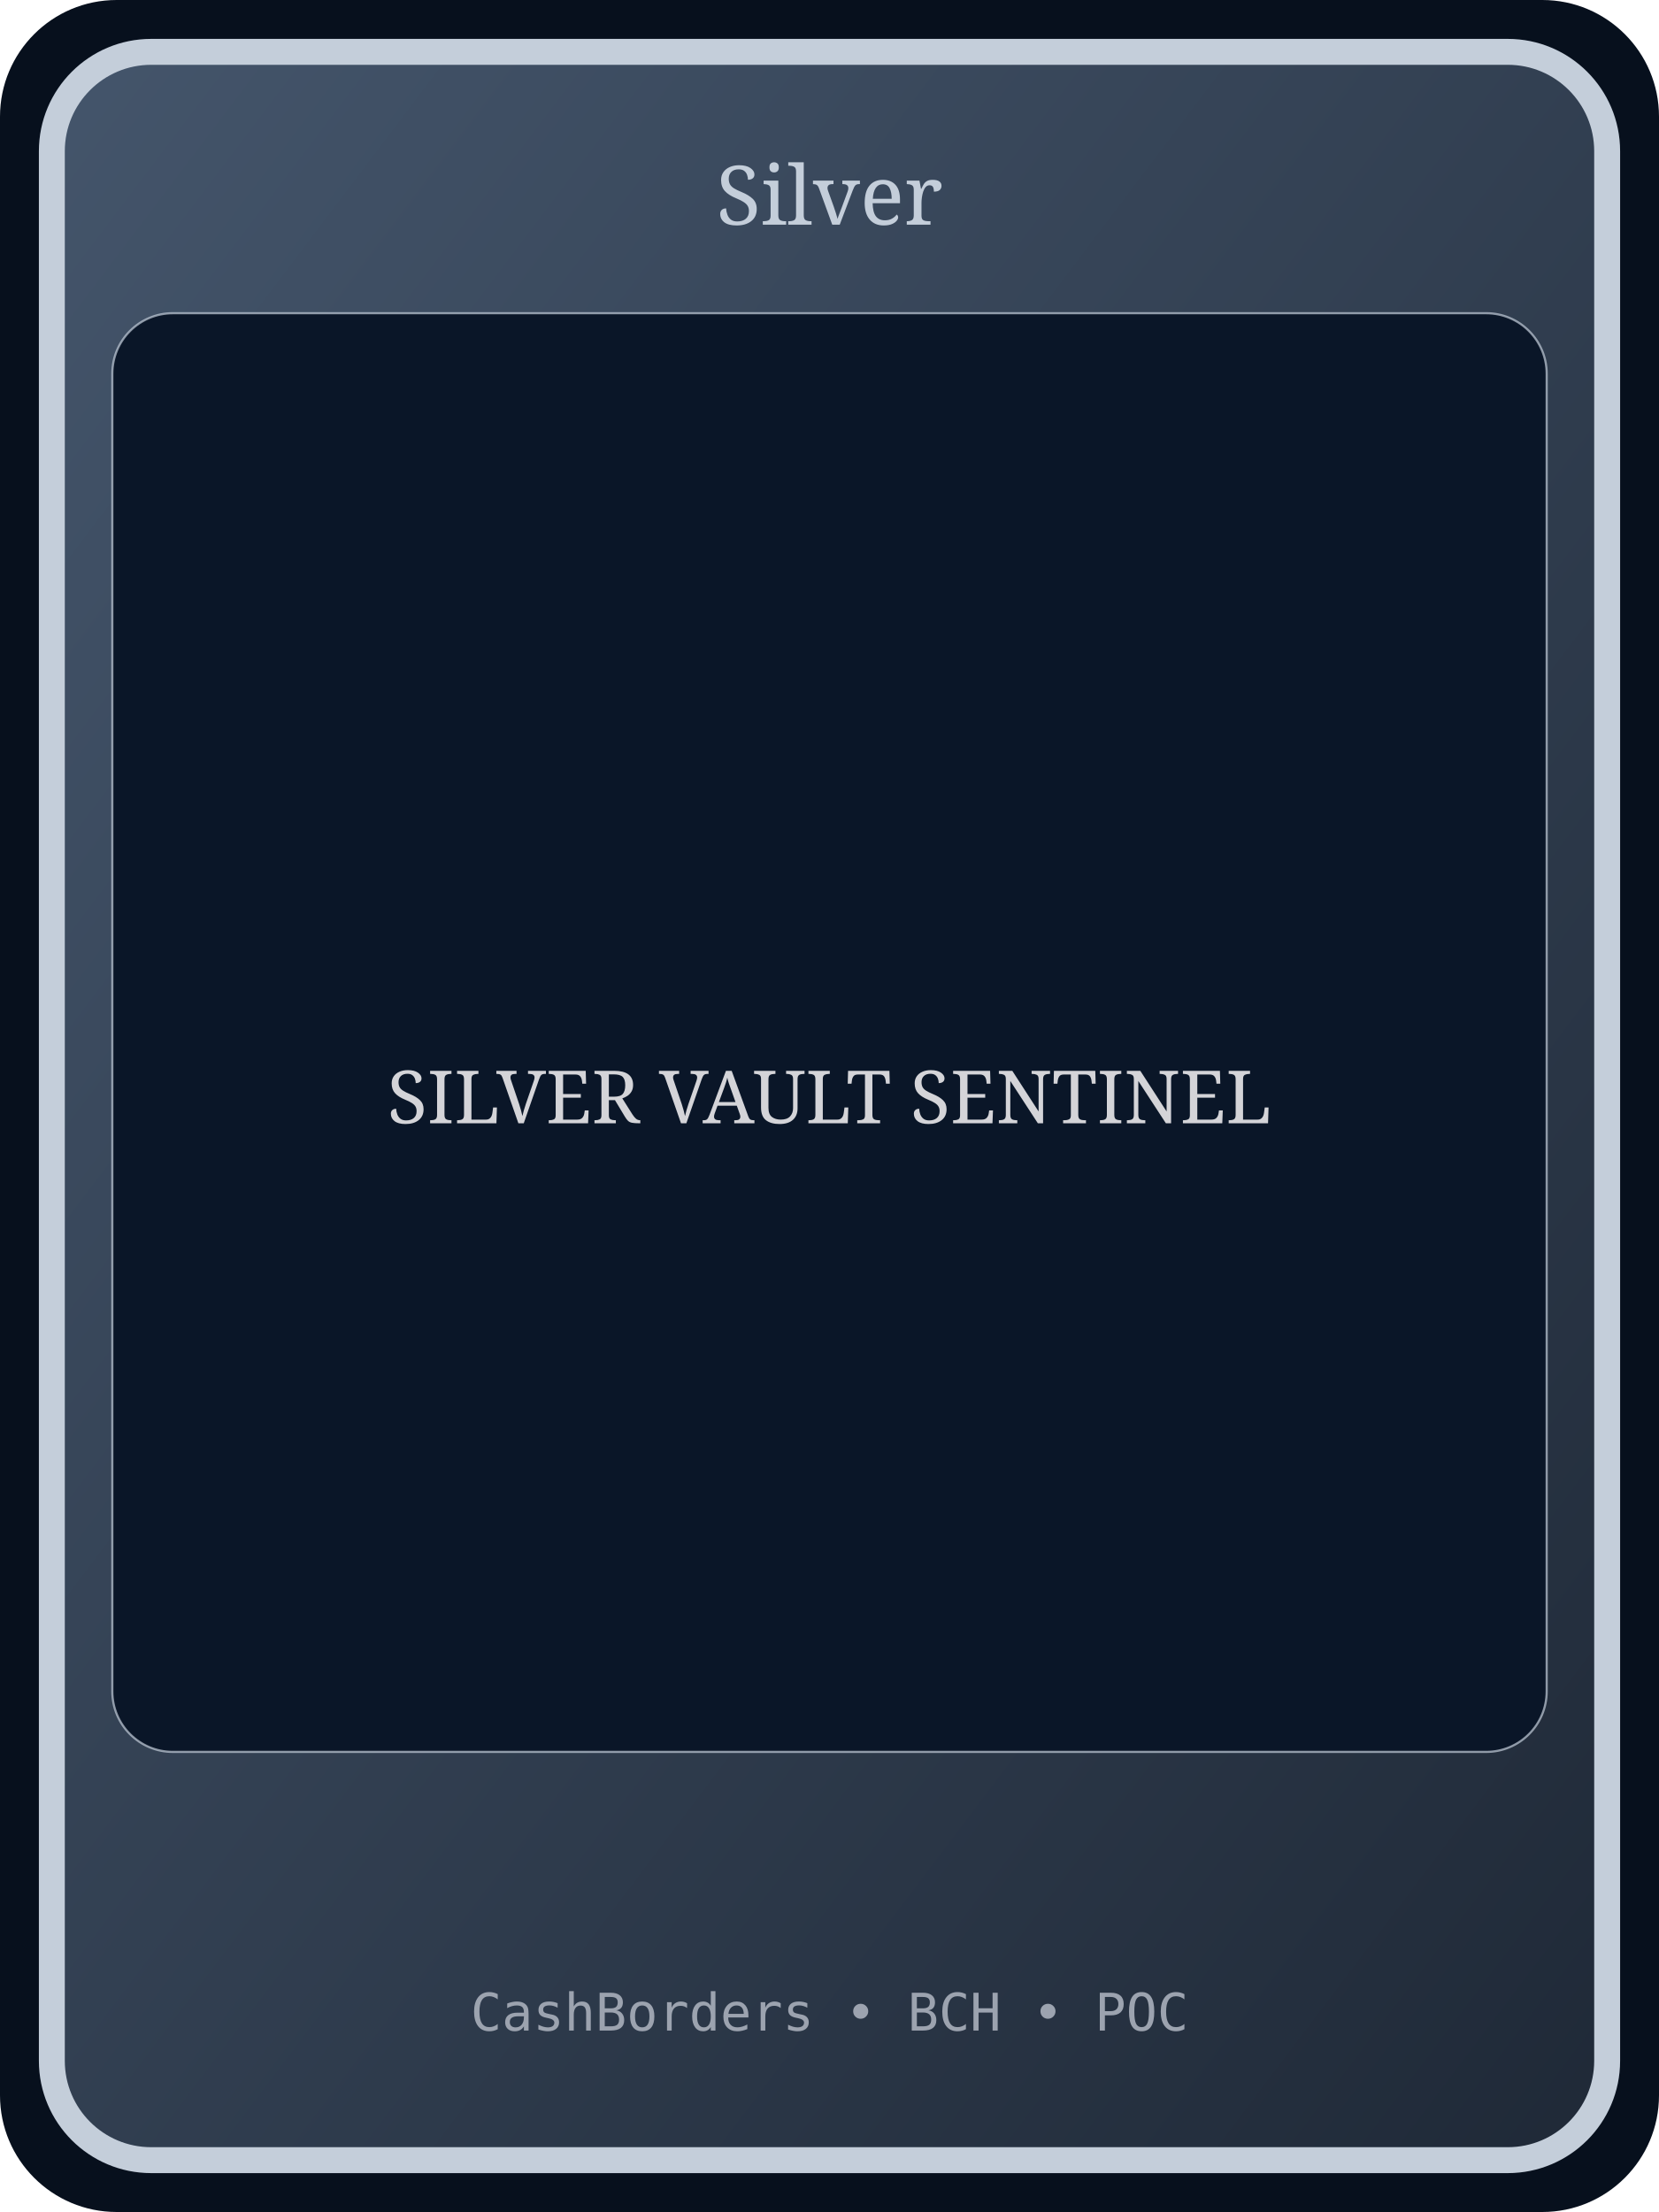
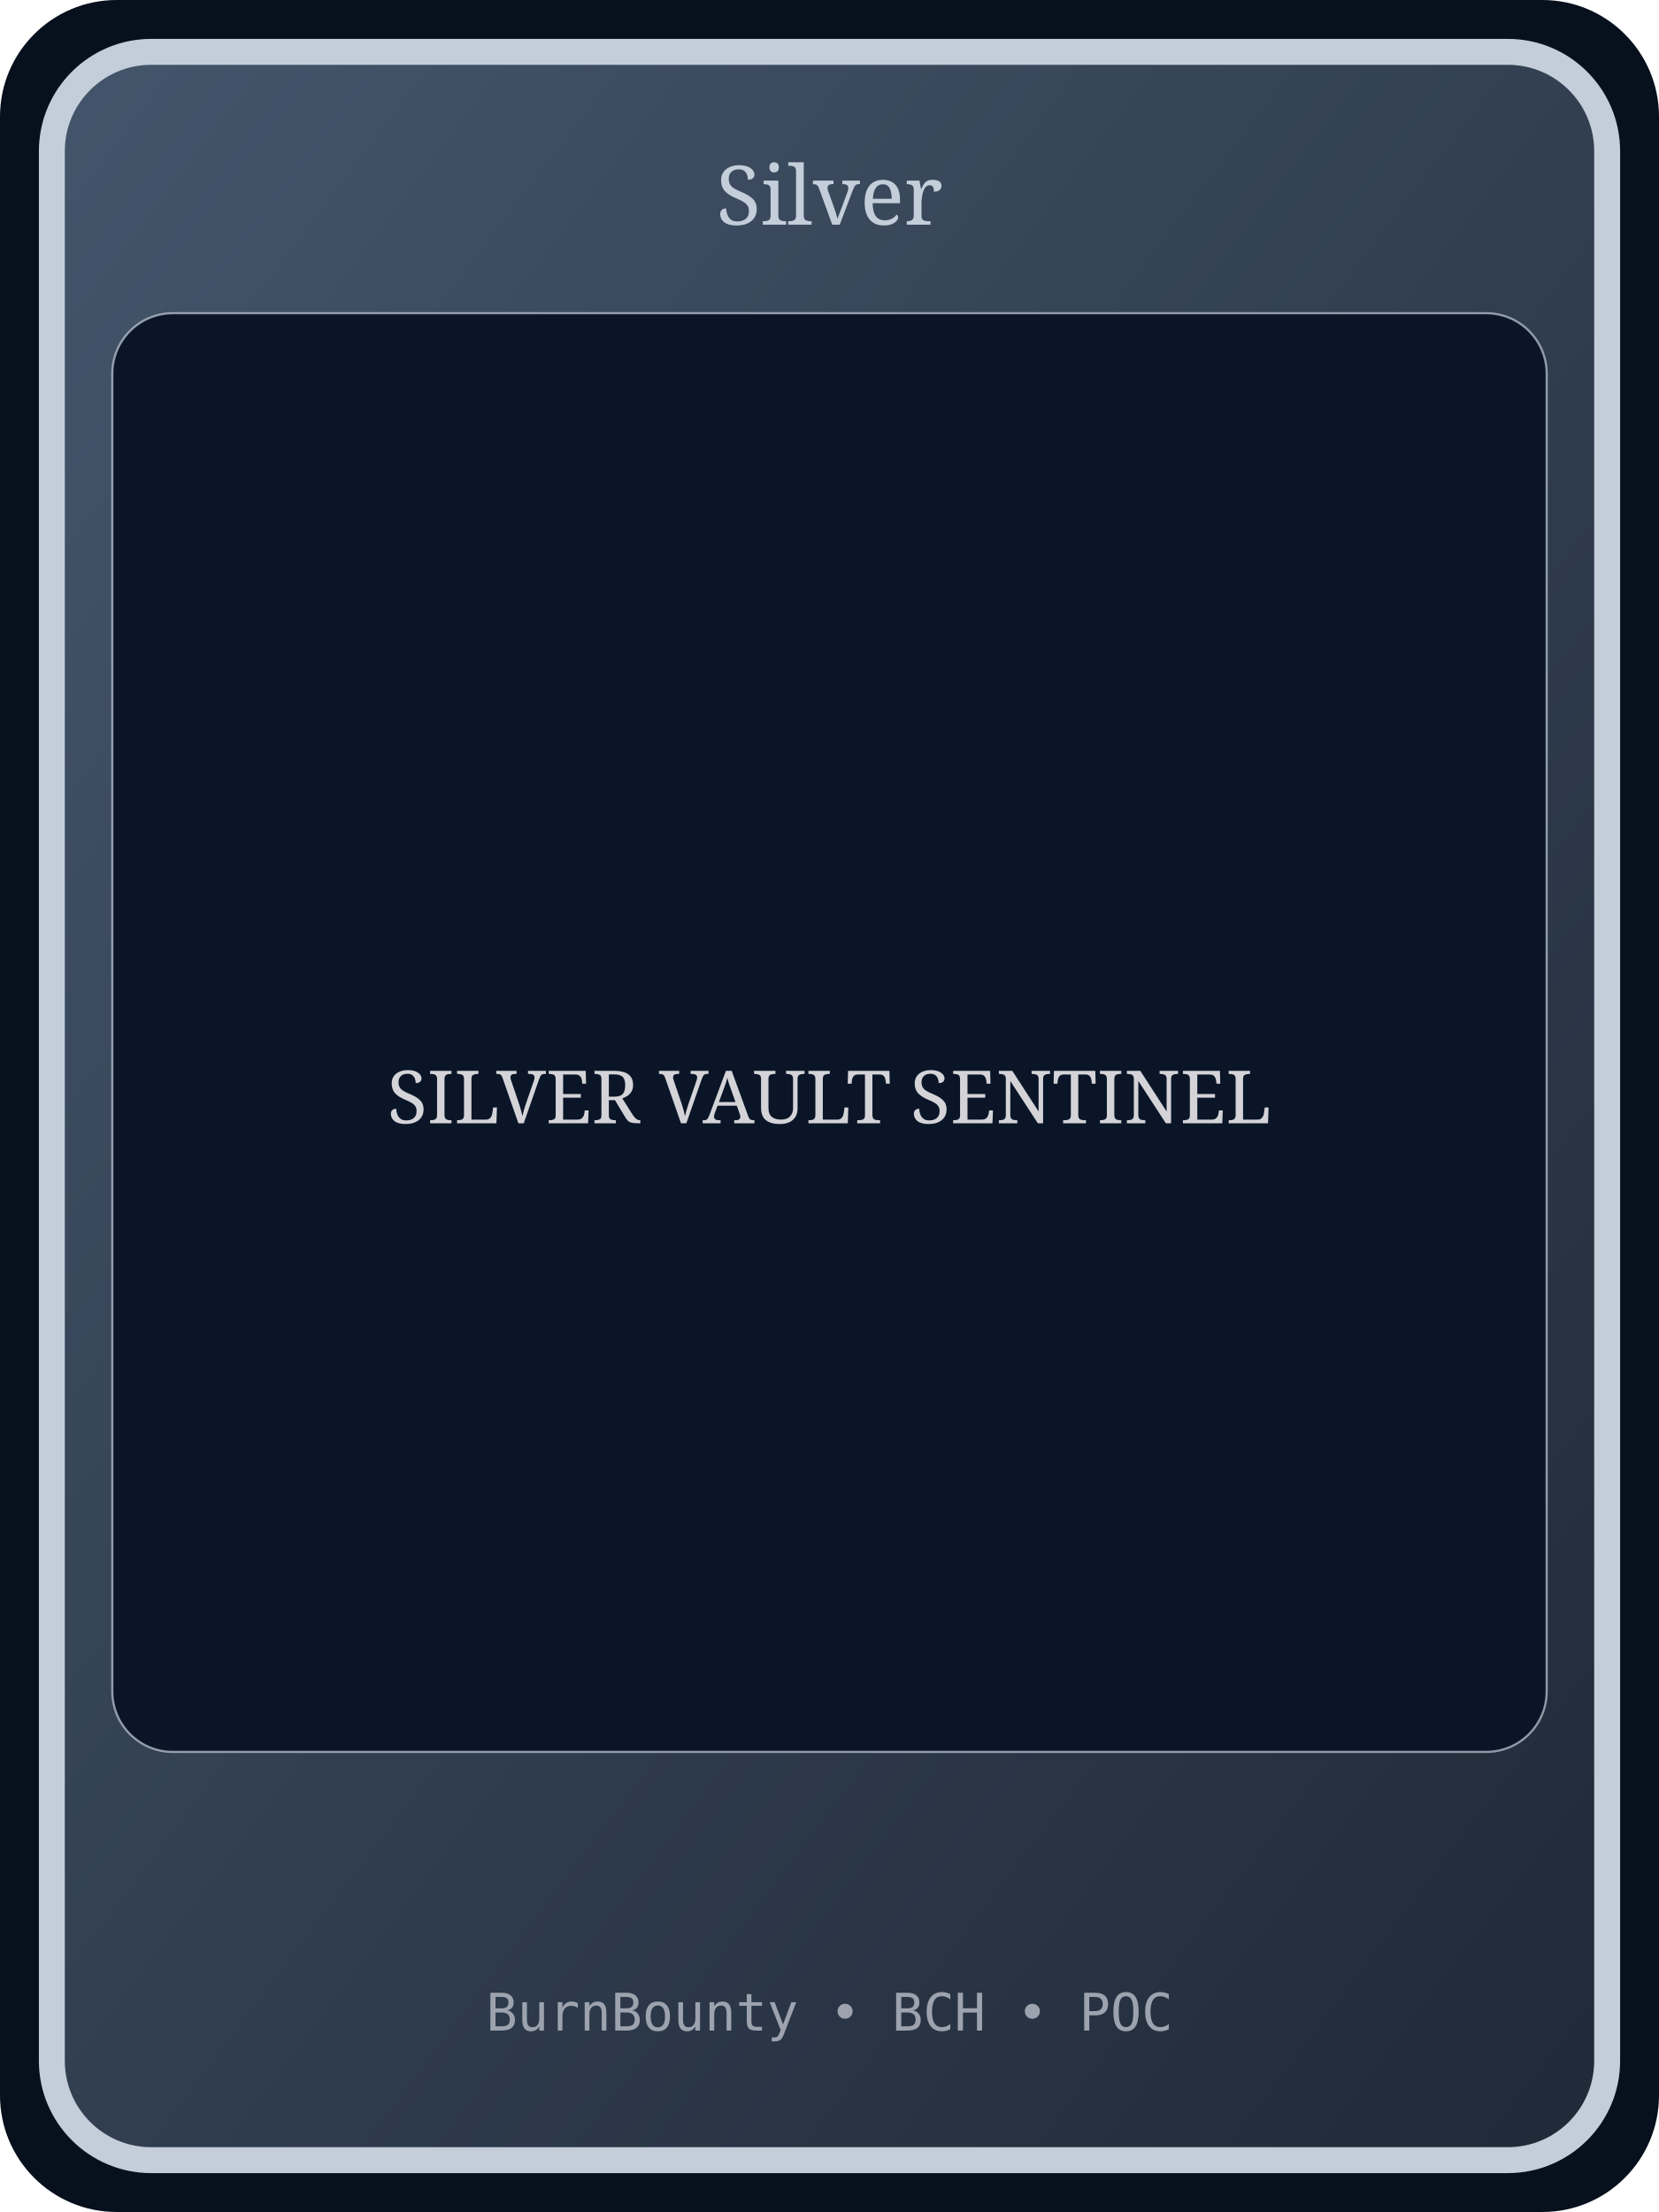
<svg xmlns="http://www.w3.org/2000/svg" width="768" height="1024" viewBox="0 0 768 1024">
  <defs>
    <linearGradient id="bg" x1="0" y1="0" x2="1" y2="1">
      <stop offset="0%" stop-color="#44556b" />
      <stop offset="100%" stop-color="#1f2937" />
    </linearGradient>
  </defs>
  <rect width="768" height="1024" rx="54" fill="#07101d" />
  <rect x="24" y="24" width="720" height="976" rx="46" fill="url(#bg)" stroke="#c4ceda" stroke-width="12" />
  <rect x="52" y="145" width="664" height="666" rx="28" fill="#0a1628" stroke="#c4ceda" stroke-opacity="0.7" />
  <text x="384" y="104" fill="#c4ceda" font-size="38" font-family="Georgia, serif" text-anchor="middle">Silver</text>
  <text x="384" y="520" fill="#d4d4d8" font-size="34" font-family="Georgia, serif" text-anchor="middle">SILVER VAULT SENTINEL</text>
-   <text x="384" y="940" fill="#9ca3af" font-size="24" font-family="monospace" text-anchor="middle">CashBorders • BCH • POC</text>
+   <text x="384" y="940" fill="#9ca3af" font-size="24" font-family="monospace" text-anchor="middle">BurnBounty • BCH • POC</text>
</svg>
